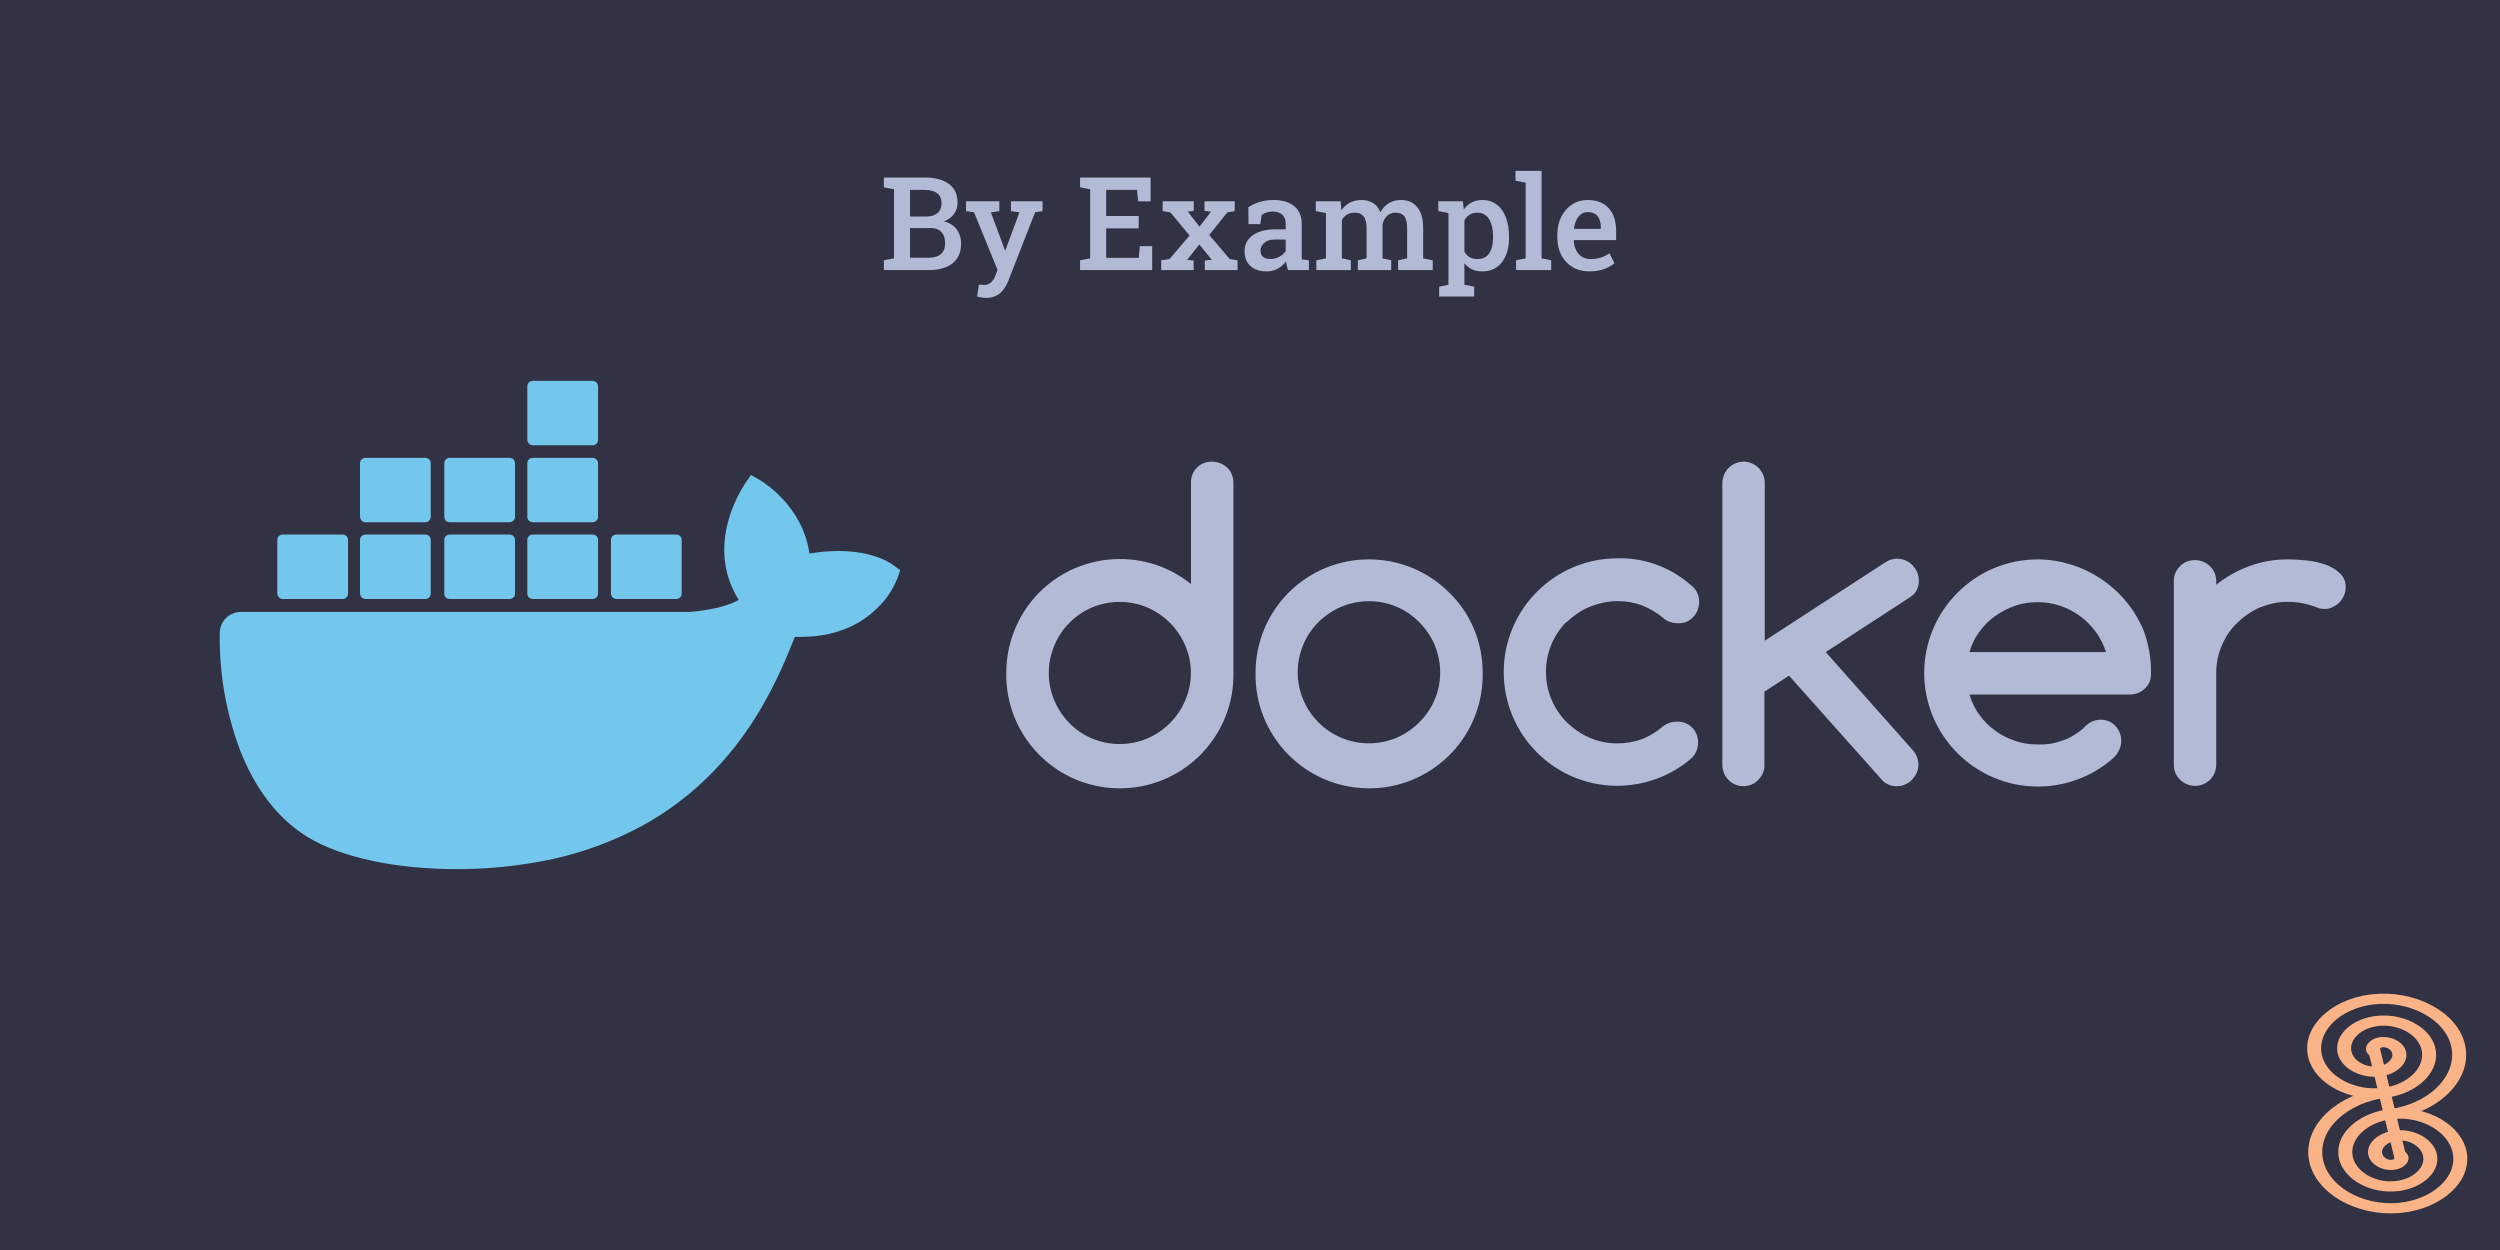
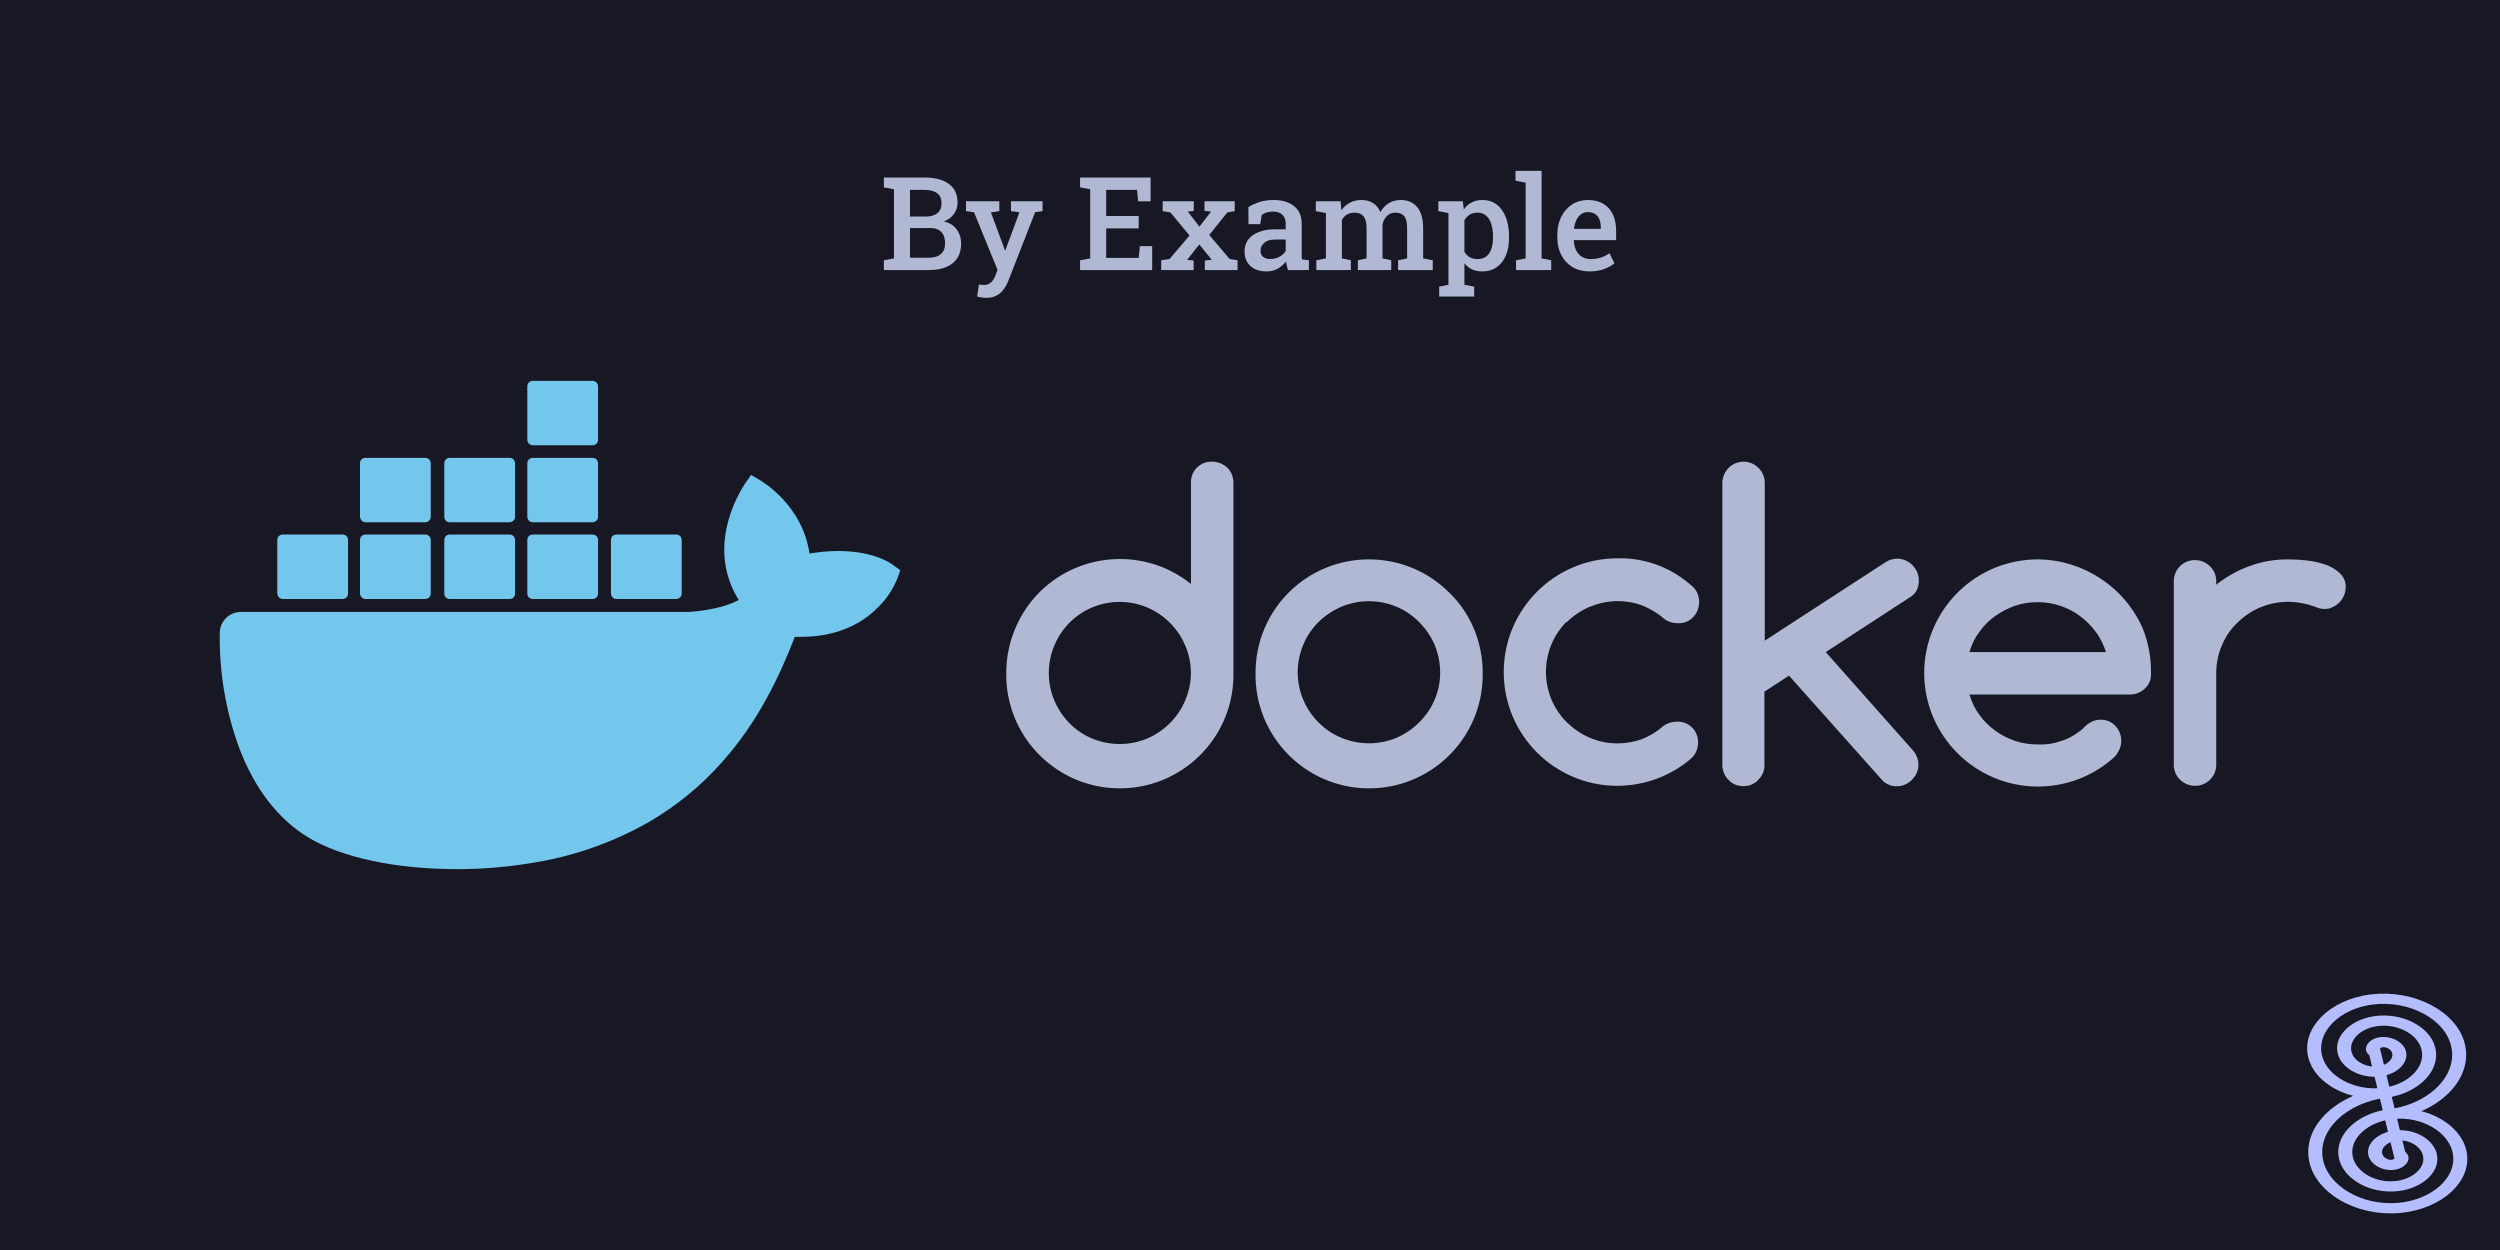
<svg xmlns="http://www.w3.org/2000/svg" width="1024" height="512" viewBox="0 0 1024 512" id="svg2" version="1.1">
  <defs id="defs4">
    <rect x="-53.125" y="1432.55" width="862.5" height="918.75" id="rect1298" />
  </defs>
  <g style="display:inline" id="layer1" transform="translate(0,-540.3622)">
-     <rect style="opacity:1;fill:#313244;fill-opacity:1;stroke:none;stroke-width:5;stroke-linecap:round;stroke-linejoin:round;stroke-miterlimit:4;stroke-dasharray:none;stroke-opacity:1" id="rect4164-4" width="1024" height="512" x="0" y="540.362" />
+     <rect style="opacity:1;fill:#181825;fill-opacity:1;stroke:none;stroke-width:5;stroke-linecap:round;stroke-linejoin:round;stroke-miterlimit:4;stroke-dasharray:none;stroke-opacity:1" id="rect4164-4" width="1024" height="512" x="0" y="540.362" />
    <flowRoot xml:space="preserve" id="flowRoot4235" style="font-style:normal;font-weight:normal;line-height:0.01%;font-family:sans-serif;letter-spacing:0px;word-spacing:0px;fill:#11111b;fill-opacity:1;stroke:none;stroke-width:1px;stroke-linecap:butt;stroke-linejoin:miter;stroke-opacity:1" transform="matrix(0.9989634,0,0,0.9974429,1.061456,1.381783)">
      <flowRegion id="flowRegion4237">
        <rect id="rect4239" width="218.75" height="14.062" x="150.781" y="642.969" />
      </flowRegion>
      <flowPara id="flowPara4241" style="font-size:10px;line-height:1.25"> </flowPara>
    </flowRoot>
-     <g id="g939" style="stroke:#fab387;stroke-opacity:1" transform="matrix(0.1631649,0,0,0.1631657,894.0443,776.1178)">
-       <path transform="matrix(-0.754511,0,0,-0.549522,1101.41,1279.467)" d="m 818.156,151.407 c 16.665,7.973 6.716,31.188 -4.317,38.904 -24.432,17.085 -56.677,0.43 -68.529,-23.727 -18.856,-38.431 5.729,-82.951 43.136,-98.155 C 840.469,47.285 897.929,80.282 916.226,130.975 939.866,196.471 898.273,267.105 834.271,288.381 755.351,314.616 671.435,264.342 647.24,187.016 618.353,94.696 677.355,-2.563 768.014,-29.64 873.721,-61.213 984.359,6.547 1014.296,110.543 1048.576,229.629 972.041,353.671 854.703,386.451 722.244,423.455 584.781,338.131 549.17,207.448 509.431,61.619 603.552,-89.276 747.582,-127.71 c 9.036,-2.411 18.19,-4.381 27.418,-5.902" id="path881-7" style="fill:none;fill-opacity:1;fill-rule:evenodd;stroke:#fab387;stroke-width:46.59;stroke-miterlimit:4;stroke-dasharray:none;stroke-opacity:1" />
-       <text transform="scale(1.006766,0.9932794)" id="text3340-3" y="1527.291" x="689.023" style="font-style:normal;font-weight:normal;font-size:12.09px;line-height:0%;font-family:sans-serif;letter-spacing:0px;word-spacing:0px;fill:#11111b;fill-opacity:1;stroke:#fab387;stroke-width:30;stroke-linecap:butt;stroke-linejoin:miter;stroke-miterlimit:4;stroke-dasharray:none;stroke-opacity:1" xml:space="preserve">
-         <tspan style="font-size:39.958px;line-height:1.25;stroke:#fab387;stroke-width:30;stroke-miterlimit:4;stroke-dasharray:none;stroke-opacity:1" y="1527.291" x="689.023" id="tspan3342-6"> </tspan>
+     <g id="g939" style="stroke:#b4befe;stroke-opacity:1" transform="matrix(0.1631649,0,0,0.1631657,894.0443,776.1178)">
+       <path transform="matrix(-0.754511,0,0,-0.549522,1101.41,1279.467)" d="m 818.156,151.407 c 16.665,7.973 6.716,31.188 -4.317,38.904 -24.432,17.085 -56.677,0.43 -68.529,-23.727 -18.856,-38.431 5.729,-82.951 43.136,-98.155 C 840.469,47.285 897.929,80.282 916.226,130.975 939.866,196.471 898.273,267.105 834.271,288.381 755.351,314.616 671.435,264.342 647.24,187.016 618.353,94.696 677.355,-2.563 768.014,-29.64 873.721,-61.213 984.359,6.547 1014.296,110.543 1048.576,229.629 972.041,353.671 854.703,386.451 722.244,423.455 584.781,338.131 549.17,207.448 509.431,61.619 603.552,-89.276 747.582,-127.71 c 9.036,-2.411 18.19,-4.381 27.418,-5.902" id="path881-7" style="fill:none;fill-opacity:1;fill-rule:evenodd;stroke:#b4befe;stroke-width:46.59;stroke-miterlimit:4;stroke-dasharray:none;stroke-opacity:1" />
+       <text transform="scale(1.006766,0.9932794)" id="text3340-3" y="1527.291" x="689.023" style="font-style:normal;font-weight:normal;font-size:12.09px;line-height:0%;font-family:sans-serif;letter-spacing:0px;word-spacing:0px;fill:#11111b;fill-opacity:1;stroke:#b4befe;stroke-width:30;stroke-linecap:butt;stroke-linejoin:miter;stroke-miterlimit:4;stroke-dasharray:none;stroke-opacity:1" xml:space="preserve">
+         <tspan style="font-size:39.958px;line-height:1.25;stroke:#b4befe;stroke-width:30;stroke-miterlimit:4;stroke-dasharray:none;stroke-opacity:1" y="1527.291" x="689.023" id="tspan3342-6"> </tspan>
      </text>
-       <path transform="matrix(0.754511,0,0,0.549522,1094.754,1224.256)" d="m -729.379,420.178 c 15.131,11.98 1.377,33.941 -11.812,40.296 -27.878,13.433 -58.409,-8.384 -66.912,-35.179 -13.306,-41.932 18.163,-83.597 58.546,-93.528 55.698,-13.697 109.024,27.941 120.144,81.912 14.294,69.383 -37.711,134.561 -105.279,146.759 -83.036,14.991 -160.156,-47.476 -173.375,-128.646 -15.744,-96.675 57.238,-185.787 152.012,-199.991 110.305,-16.531 211.442,66.998 226.607,175.379 17.341,123.931 -76.756,237.112 -198.746,253.222 -137.554,18.166 -262.794,-86.513 -279.838,-222.112 -18.395,-146.344 89.313,-280.992 233.033,-304.68" id="path881" style="fill:none;fill-opacity:1;fill-rule:evenodd;stroke:#fab387;stroke-width:46.59;stroke-miterlimit:4;stroke-dasharray:none;stroke-opacity:1" />
-       <path id="path941" d="m 479.462,1186.029 68.025,279.063" style="fill:none;stroke:#fab387;stroke-width:30;stroke-linecap:butt;stroke-linejoin:miter;stroke-miterlimit:4;stroke-dasharray:none;stroke-opacity:1" />
+       <path transform="matrix(0.754511,0,0,0.549522,1094.754,1224.256)" d="m -729.379,420.178 c 15.131,11.98 1.377,33.941 -11.812,40.296 -27.878,13.433 -58.409,-8.384 -66.912,-35.179 -13.306,-41.932 18.163,-83.597 58.546,-93.528 55.698,-13.697 109.024,27.941 120.144,81.912 14.294,69.383 -37.711,134.561 -105.279,146.759 -83.036,14.991 -160.156,-47.476 -173.375,-128.646 -15.744,-96.675 57.238,-185.787 152.012,-199.991 110.305,-16.531 211.442,66.998 226.607,175.379 17.341,123.931 -76.756,237.112 -198.746,253.222 -137.554,18.166 -262.794,-86.513 -279.838,-222.112 -18.395,-146.344 89.313,-280.992 233.033,-304.68" id="path881" style="fill:none;fill-opacity:1;fill-rule:evenodd;stroke:#b4befe;stroke-width:46.59;stroke-miterlimit:4;stroke-dasharray:none;stroke-opacity:1" />
+       <path id="path941" d="m 479.462,1186.029 68.025,279.063" style="fill:none;stroke:#b4befe;stroke-width:30;stroke-linecap:butt;stroke-linejoin:miter;stroke-miterlimit:4;stroke-dasharray:none;stroke-opacity:1" />
    </g>
    <text xml:space="preserve" id="text1296" style="font-size:26.667px;line-height:1.25;font-family:Verdana;-inkscape-font-specification:Verdana;white-space:pre;shape-inside:url(#rect1298);" />
    <g id="g842" transform="matrix(2.268603,0,0,2.268603,90.03853,696.3622)">
      <path id="path840" d="m 121.68,33.34 c -0.34,-0.28 -3.42,-2.62 -10.03,-2.62 -1.71,0 -3.48,0.17 -5.19,0.46 -1.25,-8.72 -8.49,-12.94 -8.78,-13.16 l -1.77,-1.03 -1.14,1.65 c -1.42,2.22 -2.51,4.73 -3.13,7.29 -1.2,4.96 -0.46,9.63 2.05,13.62 -3.02,1.71 -7.92,2.11 -8.95,2.17 H 3.81 c -2.11,0 -3.82,1.71 -3.82,3.82 -0.11,7.07 1.08,14.13 3.53,20.8 2.79,7.29 6.95,12.71 12.31,16.01 6.04,3.7 15.9,5.81 27.01,5.81 5.01,0 10.03,-0.46 14.99,-1.37 6.9,-1.25 13.51,-3.65 19.6,-7.12 5.02,-2.91 9.52,-6.61 13.34,-10.94 6.44,-7.24 10.26,-15.33 13.05,-22.51 0.4,0 0.74,0 1.14,0 7.01,0 11.34,-2.79 13.73,-5.19 1.6,-1.48 2.79,-3.31 3.65,-5.36 l 0.51,-1.48 z m -50.09,6.04 h 10.83 c 0.51,0 0.97,-0.4 0.97,-0.97 v -9.69 c 0,-0.51 -0.4,-0.97 -0.97,-0.97 v 0 H 71.59 c -0.51,0 -0.97,0.4 -0.97,0.97 v 0 9.69 c 0.06,0.57 0.46,0.97 0.97,0.97 z M 56.49,11.63 h 10.83 c 0.51,0 0.97,-0.4 0.97,-0.97 V 0.97 C 68.29,0.46 67.83,0 67.32,0 H 56.49 c -0.51,0 -0.97,0.4 -0.97,0.97 v 0 9.69 c 0,0.51 0.45,0.97 0.97,0.97 z m 0,13.9 h 10.83 c 0.51,0 0.97,-0.46 0.97,-0.97 v -9.69 c 0,-0.51 -0.46,-0.97 -0.97,-0.97 H 56.49 c -0.51,0 -0.97,0.4 -0.97,0.97 v 0 9.69 c 0,0.52 0.45,0.97 0.97,0.97 z m -14.99,0 h 10.83 c 0.51,0 0.97,-0.46 0.97,-0.97 v -9.69 c 0,-0.51 -0.4,-0.97 -0.97,-0.97 v 0 H 41.5 c -0.51,0 -0.97,0.4 -0.97,0.97 v 0 9.69 c 0,0.52 0.4,0.97 0.97,0.97 z m -15.22,0 h 10.83 c 0.51,0 0.97,-0.46 0.97,-0.97 v -9.69 c 0,-0.51 -0.4,-0.97 -0.97,-0.97 v 0 H 26.28 c -0.51,0 -0.97,0.4 -0.97,0.97 v 9.69 c 0.06,0.52 0.46,0.97 0.97,0.97 z m 30.21,13.85 h 10.83 c 0.51,0 0.97,-0.4 0.97,-0.97 v -9.69 c 0,-0.51 -0.4,-0.97 -0.97,-0.97 v 0 H 56.49 c -0.51,0 -0.97,0.4 -0.97,0.97 v 0 9.69 c 0,0.57 0.45,0.97 0.97,0.97 z m -14.99,0 h 10.83 c 0.51,0 0.97,-0.4 0.97,-0.97 v 0 -9.69 c 0,-0.51 -0.4,-0.97 -0.97,-0.97 v 0 H 41.5 c -0.51,0 -0.97,0.4 -0.97,0.97 v 0 9.69 c 0,0.57 0.4,0.97 0.97,0.97 z m -15.22,0 h 10.83 c 0.51,0 0.97,-0.4 0.97,-0.97 v 0 -9.69 c 0,-0.51 -0.4,-0.97 -0.97,-0.97 v 0 H 26.28 c -0.51,0 -0.97,0.4 -0.97,0.97 v 9.69 c 0.06,0.57 0.46,0.97 0.97,0.97 z m -14.93,0 h 10.83 c 0.51,0 0.97,-0.4 0.97,-0.97 v 0 -9.69 c 0,-0.51 -0.4,-0.97 -0.97,-0.97 v 0 H 11.35 c -0.51,0 -0.97,0.4 -0.97,0.97 v 0 9.69 c 0.06,0.57 0.46,0.97 0.97,0.97 z" class="st0" style="fill:#74c7ec" />
    </g>
    <path id="path2" style="display:inline;fill:#bac2de;fill-opacity:0.941;stroke-width:1.461" d="m 496.446,729.462 c -4.674,-0.146 -8.469,3.506 -8.615,8.034 v 42.067 c -20.011,-16.067 -49.372,-12.854 -65.439,7.157 -6.573,8.326 -10.223,18.551 -10.223,29.214 -0.438,25.708 20.01,46.887 45.717,47.325 25.708,0.438 46.887,-20.013 47.325,-45.721 v -79.458 c 0,-2.337 -0.874,-4.528 -2.481,-6.134 -1.753,-1.607 -3.947,-2.484 -6.284,-2.484 z m 217.786,0 c -4.82,0 -8.619,3.799 -8.765,8.619 V 853.618 c 0,2.337 0.878,4.528 2.484,6.134 1.607,1.753 3.797,2.63 6.134,2.63 2.337,0 4.528,-0.878 6.134,-2.63 1.607,-1.607 2.627,-3.797 2.481,-6.134 v -29.941 l 10.08,-6.576 38.414,43.09 c 1.607,1.461 3.655,2.338 5.846,2.192 1.169,0 2.335,-0.146 3.358,-0.731 1.022,-0.438 1.9,-1.023 2.777,-1.9 0.73,-0.876 1.458,-1.751 1.896,-2.773 0.438,-1.022 0.731,-2.193 0.731,-3.361 0,-2.191 -0.874,-4.382 -2.335,-5.988 l -35.641,-40.168 34.764,-22.641 c 2.337,-1.461 3.504,-4.09 3.358,-6.865 0,-1.169 -0.293,-2.335 -0.731,-3.358 -0.438,-1.022 -1.166,-1.9 -1.896,-2.777 -0.73,-0.73 -1.754,-1.462 -2.777,-1.9 -1.022,-0.438 -2.189,-0.731 -3.358,-0.731 -1.607,0 -3.216,0.439 -4.676,1.315 l -49.663,32.283 v -64.562 c 0,-2.337 -0.874,-4.528 -2.481,-6.134 -1.607,-1.607 -3.797,-2.63 -6.134,-2.63 z m -49.605,39.58 c -0.699,-0.016 -1.401,-0.012 -2.104,0.007 -25.708,0 -46.594,20.887 -46.594,46.594 0,25.708 20.74,46.448 46.302,46.594 11.247,0 22.057,-3.943 30.529,-11.246 1.753,-1.607 2.773,-3.947 2.773,-6.43 0.146,-4.674 -3.503,-8.469 -8.031,-8.615 h -0.585 c -2.045,0 -3.947,0.582 -5.553,1.75 -2.629,2.337 -5.548,4.093 -8.761,5.407 -3.213,1.169 -6.721,1.75 -10.08,1.75 -3.944,0 -7.74,-0.728 -11.392,-2.335 -3.506,-1.461 -6.574,-3.651 -9.349,-6.281 -11.393,-11.393 -11.393,-29.797 -0.146,-41.191 0.146,0.292 0.146,0.292 0.146,0.146 2.629,-2.629 5.844,-4.82 9.349,-6.281 3.652,-1.461 7.448,-2.338 11.392,-2.338 3.506,0 6.867,0.585 10.08,1.754 3.213,1.315 6.278,3.067 8.908,5.404 1.607,1.315 3.654,1.9 5.699,1.9 2.337,0.146 4.674,-0.732 6.281,-2.484 1.607,-1.607 2.481,-3.943 2.481,-6.281 0,-2.483 -1.021,-4.966 -3.065,-6.573 -7.805,-6.984 -17.794,-11.017 -28.279,-11.253 z m -103.911,0.442 c -11.904,0 -23.808,4.528 -32.864,13.584 -8.764,8.764 -13.584,20.598 -13.584,32.867 -0.438,25.708 20.01,46.887 45.717,47.325 25.708,0.438 46.887,-20.013 47.325,-45.721 v -1.604 c 0,-6.135 -1.167,-12.125 -3.504,-17.822 -2.337,-5.697 -5.844,-10.81 -10.226,-15.045 -9.056,-9.056 -20.96,-13.584 -32.864,-13.584 z m 274.019,0 c -25.708,0 -46.448,20.744 -46.594,46.452 0,25.708 20.887,46.594 46.594,46.594 11.101,0 21.911,-3.943 30.383,-11.246 l 0.292,-0.292 c 0.73,-0.584 1.458,-1.316 1.896,-2.192 2.775,-4.09 1.755,-9.494 -2.189,-12.269 -3.36,-2.191 -7.743,-1.752 -10.665,1.023 -0.292,0.292 -1.169,1.02 -1.169,1.166 l -0.146,0.146 c -2.483,2.045 -5.256,3.8 -8.323,4.823 -3.213,1.169 -6.575,1.75 -10.08,1.604 -3.213,0 -6.279,-0.436 -9.346,-1.458 -2.921,-1.022 -5.697,-2.339 -8.18,-4.238 -2.483,-1.753 -4.674,-3.944 -6.427,-6.427 -1.899,-2.483 -3.215,-5.405 -4.092,-8.326 h 65.732 c 2.337,0 4.528,-0.874 6.134,-2.481 1.753,-1.607 2.627,-3.797 2.481,-6.134 0.146,-6.281 -1.021,-12.418 -3.212,-18.114 -7.449,-17.236 -24.394,-28.483 -43.09,-28.629 z m 102.246,0 c -5.258,0 -10.664,0.878 -15.63,2.777 -4.966,1.753 -9.494,4.382 -13.584,7.596 v -1.754 c -0.146,-4.82 -4.234,-8.473 -9.054,-8.326 a 8.618,8.618 0 0 0 -8.326,8.326 v 75.808 c 0.146,4.82 4.237,8.473 9.057,8.326 a 8.618,8.618 0 0 0 8.323,-8.326 v -37.829 c 0,-3.944 0.731,-7.744 2.338,-11.395 1.461,-3.506 3.505,-6.571 6.281,-9.2 2.629,-2.629 5.844,-4.82 9.203,-6.281 3.652,-1.461 7.448,-2.338 11.392,-2.338 3.944,0 7.744,0.731 11.395,2.046 1.169,0.584 2.335,0.873 3.65,0.873 1.169,0 2.339,-0.143 3.361,-0.727 1.022,-0.438 1.897,-1.023 2.773,-1.9 0.73,-0.73 1.462,-1.754 1.9,-2.777 0.438,-1.022 0.731,-2.189 0.731,-3.358 0.146,-2.191 -0.732,-4.235 -2.338,-5.842 -1.753,-1.607 -3.651,-2.777 -5.842,-3.507 -2.483,-0.876 -5.113,-1.462 -7.742,-1.754 -2.629,-0.292 -5.259,-0.438 -7.888,-0.438 z m -376.265,17.129 c 3.871,0 7.74,0.767 11.392,2.301 3.506,1.461 6.574,3.651 9.203,6.281 2.629,2.629 4.82,5.84 6.281,9.2 3.067,7.449 3.067,15.63 0,22.641 -1.461,3.506 -3.651,6.574 -6.281,9.203 -2.629,2.629 -5.844,4.82 -9.203,6.281 -7.303,3.067 -15.481,3.067 -22.784,0 -7.011,-2.921 -12.563,-8.619 -15.484,-15.484 -3.067,-7.157 -3.067,-15.338 0,-22.641 2.921,-7.011 8.473,-12.413 15.484,-15.48 3.652,-1.534 7.521,-2.301 11.392,-2.301 z m -102.1,0.292 c 3.871,0 7.74,0.767 11.392,2.301 7.011,3.067 12.563,8.615 15.484,15.627 3.067,7.011 3.067,15.192 0,22.349 -2.921,7.011 -8.473,12.563 -15.484,15.63 -7.303,3.067 -15.481,3.067 -22.784,0 -7.011,-2.921 -12.416,-8.619 -15.338,-15.484 -3.067,-7.157 -3.067,-15.338 0,-22.641 2.921,-7.011 8.473,-12.559 15.338,-15.48 3.652,-1.534 7.521,-2.301 11.392,-2.301 z m 375.972,0.109 c 3.067,0 6.282,0.439 9.203,1.461 5.843,1.899 10.955,5.695 14.607,10.661 1.899,2.483 3.212,5.405 4.235,8.326 h -55.944 c 0.876,-3.067 2.193,-5.843 4.092,-8.326 1.753,-2.483 3.944,-4.674 6.427,-6.427 2.483,-1.753 5.259,-3.212 8.18,-4.235 2.921,-1.022 6.133,-1.461 9.2,-1.461 z" />
    <g transform="translate(-8.9648437e-6)" aria-label="By Example" style="font-style:normal;font-variant:normal;font-weight:normal;font-stretch:normal;font-size:13.333px;line-height:1.25;font-family:Georgia;-inkscape-font-specification:Georgia;letter-spacing:0px;word-spacing:0px;fill:#bac2de;fill-opacity:0.941;stroke:none" id="text1325-4">
      <path d="m 362.035,650.982 v -4.01 l 4.141,-0.781 v -28.307 l -4.141,-0.781 v -4.036 h 4.141 12.5 q 6.38,0 9.948,2.604 3.594,2.578 3.594,7.734 0,2.578 -1.484,4.635 -1.484,2.031 -4.115,3.021 2.292,0.495 3.854,1.797 1.562,1.302 2.37,3.177 0.833,1.849 0.833,4.062 0,5.339 -3.516,8.125 -3.49,2.76 -9.74,2.76 z m 10.703,-5.052 h 7.682 q 3.229,0 4.948,-1.484 1.745,-1.51 1.745,-4.349 0,-2.005 -0.651,-3.411 -0.651,-1.406 -1.979,-2.161 -1.328,-0.755 -3.411,-0.755 h -8.333 z m 0,-16.875 h 6.667 q 2.917,0 4.583,-1.406 1.667,-1.406 1.667,-3.932 0,-2.839 -1.771,-4.193 -1.771,-1.38 -5.208,-1.38 h -5.938 z" style="font-style:normal;font-variant:normal;font-weight:500;font-stretch:normal;font-size:53.333px;font-family:'Roboto Slab';-inkscape-font-specification:'Roboto Slab Medium';fill:#bac2de;fill-opacity:0.941" id="path1313" />
      <path d="m 403.936,662.362 q -0.807,0 -1.875,-0.156 -1.042,-0.156 -1.823,-0.391 l 0.729,-4.922 q 0.469,0.078 1.12,0.13 0.677,0.052 1.068,0.052 1.641,0 2.76,-1.042 1.12,-1.016 1.823,-2.839 l 0.859,-2.266 -9.635,-23.62 -3.281,-0.469 v -4.036 h 13.646 v 4.036 l -3.464,0.521 4.896,13.125 0.859,2.448 h 0.156 l 5.781,-15.599 -3.464,-0.495 v -4.036 h 12.943 v 4.036 l -3.047,0.443 -10.911,27.943 q -0.781,1.979 -1.953,3.594 -1.146,1.641 -2.917,2.578 -1.745,0.964 -4.271,0.964 z" style="font-style:normal;font-variant:normal;font-weight:500;font-stretch:normal;font-size:53.333px;font-family:'Roboto Slab';-inkscape-font-specification:'Roboto Slab Medium';fill:#bac2de;fill-opacity:0.941" id="path1315" />
      <path d="m 442.4,650.982 v -4.01 l 4.141,-0.781 v -28.307 l -4.141,-0.781 v -4.036 h 28.88 v 9.766 h -5.104 l -0.443,-4.714 h -12.63 v 10.729 h 13.307 v 5.078 h -13.307 v 12.057 h 13.333 l 0.443,-4.818 h 5.052 v 9.818 z" style="font-style:normal;font-variant:normal;font-weight:500;font-stretch:normal;font-size:53.333px;font-family:'Roboto Slab';-inkscape-font-specification:'Roboto Slab Medium';fill:#bac2de;fill-opacity:0.941" id="path1317" />
      <path d="m 475.629,650.982 v -4.01 l 3.411,-0.521 8.203,-9.635 -7.865,-9.453 -3.151,-0.521 v -4.036 h 12.734 v 3.932 l -2.448,0.312 4.792,6.146 4.74,-6.146 -2.682,-0.312 v -3.932 h 12.37 v 4.036 l -3.021,0.521 -7.396,9.245 8.359,9.844 3.229,0.521 v 4.01 h -13.411 v -3.906 l 2.839,-0.312 -5.104,-6.276 -4.974,6.302 2.656,0.286 v 3.906 z" style="font-style:normal;font-variant:normal;font-weight:500;font-stretch:normal;font-size:53.333px;font-family:'Roboto Slab';-inkscape-font-specification:'Roboto Slab Medium';fill:#bac2de;fill-opacity:0.941" id="path1319" />
      <path d="m 518.858,651.529 q -4.297,0 -6.693,-2.214 -2.396,-2.214 -2.396,-6.094 0,-2.656 1.458,-4.661 1.458,-2.005 4.271,-3.125 2.812,-1.146 6.823,-1.146 h 4.297 v -2.37 q 0,-2.24 -1.354,-3.568 -1.328,-1.328 -3.88,-1.328 -1.458,0 -2.578,0.365 -1.12,0.339 -2.005,0.99 l -0.599,3.802 h -4.818 l -0.052,-6.953 q 2.083,-1.354 4.635,-2.135 2.552,-0.807 5.677,-0.807 5.365,0 8.438,2.526 3.099,2.5 3.099,7.188 v 12.422 q 0,0.573 0,1.12 0.026,0.547 0.078,1.068 l 2.865,0.365 v 4.01 h -8.568 q -0.26,-0.911 -0.495,-1.771 -0.208,-0.859 -0.312,-1.719 -1.406,1.771 -3.411,2.917 -1.979,1.12 -4.479,1.12 z m 1.484,-5.078 q 1.979,0 3.698,-0.911 1.719,-0.938 2.578,-2.344 v -4.714 h -4.375 q -2.943,0 -4.453,1.38 -1.484,1.354 -1.484,3.177 0,1.641 1.042,2.526 1.042,0.885 2.995,0.885 z" style="font-style:normal;font-variant:normal;font-weight:500;font-stretch:normal;font-size:53.333px;font-family:'Roboto Slab';-inkscape-font-specification:'Roboto Slab Medium';fill:#bac2de;fill-opacity:0.941" id="path1321" />
      <path d="m 539.171,650.982 v -4.01 l 3.932,-0.781 v -18.568 l -4.141,-0.781 v -4.036 h 10.156 l 0.312,3.698 q 1.38,-2.005 3.438,-3.099 2.083,-1.12 4.818,-1.12 2.76,0 4.714,1.25 1.979,1.224 2.995,3.724 1.302,-2.318 3.411,-3.646 2.135,-1.328 5,-1.328 4.245,0 6.667,2.891 2.448,2.891 2.448,8.75 v 12.266 l 3.932,0.781 v 4.01 h -14.193 v -4.01 l 3.698,-0.781 V 633.899 q 0,-3.568 -1.198,-5 -1.198,-1.432 -3.516,-1.432 -2.161,0 -3.568,1.38 -1.38,1.38 -1.797,3.516 v 13.828 l 3.568,0.781 v 4.01 h -13.672 v -4.01 l 3.568,-0.781 V 633.899 q 0,-3.438 -1.224,-4.922 -1.224,-1.51 -3.542,-1.51 -1.927,0 -3.255,0.781 -1.302,0.781 -2.083,2.214 v 15.729 l 3.672,0.781 v 4.01 z" style="font-style:normal;font-variant:normal;font-weight:500;font-stretch:normal;font-size:53.333px;font-family:'Roboto Slab';-inkscape-font-specification:'Roboto Slab Medium';fill:#bac2de;fill-opacity:0.941" id="path1323" />
      <path d="m 589.483,661.815 v -4.036 l 3.802,-0.781 v -29.375 l -4.141,-0.781 v -4.036 h 10.026 l 0.417,3.333 q 1.302,-1.849 3.177,-2.839 1.875,-1.016 4.427,-1.016 3.438,0 5.885,1.875 2.448,1.875 3.724,5.234 1.302,3.359 1.302,7.865 v 0.547 q 0,4.115 -1.302,7.214 -1.302,3.073 -3.75,4.792 -2.422,1.719 -5.859,1.719 -2.422,0 -4.245,-0.833 -1.823,-0.859 -3.125,-2.5 v 8.802 l 4.01,0.781 v 4.036 z m 15.729,-15.339 q 3.229,0 4.766,-2.37 1.562,-2.396 1.562,-6.302 v -0.547 q 0,-2.917 -0.703,-5.104 -0.677,-2.214 -2.109,-3.438 -1.406,-1.25 -3.568,-1.25 -1.823,0 -3.177,0.833 -1.328,0.807 -2.161,2.292 v 12.917 q 0.833,1.432 2.161,2.214 1.328,0.755 3.229,0.755 z" style="font-style:normal;font-variant:normal;font-weight:500;font-stretch:normal;font-size:53.333px;font-family:'Roboto Slab';-inkscape-font-specification:'Roboto Slab Medium';fill:#bac2de;fill-opacity:0.941" id="path1325" />
      <path d="m 620.975,650.982 v -4.01 l 3.932,-0.781 v -31.016 l -4.167,-0.781 v -4.036 h 10.703 v 35.833 l 3.932,0.781 v 4.01 z" style="font-style:normal;font-variant:normal;font-weight:500;font-stretch:normal;font-size:53.333px;font-family:'Roboto Slab';-inkscape-font-specification:'Roboto Slab Medium';fill:#bac2de;fill-opacity:0.941" id="path1327" />
      <path d="m 651.027,651.529 q -3.984,0 -6.953,-1.771 -2.943,-1.797 -4.583,-4.948 -1.615,-3.151 -1.615,-7.214 v -1.094 q 0,-4.115 1.589,-7.318 1.615,-3.229 4.427,-5.052 2.812,-1.849 6.406,-1.849 3.828,0 6.406,1.536 2.604,1.536 3.932,4.375 1.328,2.812 1.328,6.771 v 3.75 h -17.292 l -0.052,0.13 q 0.104,2.214 0.911,3.932 0.833,1.719 2.344,2.708 1.536,0.99 3.724,0.99 2.292,0 4.167,-0.625 1.875,-0.625 3.464,-1.771 l 2.057,4.115 q -1.667,1.406 -4.245,2.37 -2.578,0.964 -6.016,0.964 z m -6.25,-17.422 h 10.911 v -0.677 q 0,-1.849 -0.573,-3.229 -0.547,-1.406 -1.745,-2.188 -1.172,-0.781 -2.995,-0.781 -1.589,0 -2.786,0.885 -1.198,0.885 -1.927,2.422 -0.703,1.51 -0.964,3.438 z" style="font-style:normal;font-variant:normal;font-weight:500;font-stretch:normal;font-size:53.333px;font-family:'Roboto Slab';-inkscape-font-specification:'Roboto Slab Medium';fill:#bac2de;fill-opacity:0.941" id="path1329" />
    </g>
  </g>
  <style id="style838" type="text/css">.st0{fill:#74c7ec;}</style>
</svg>
